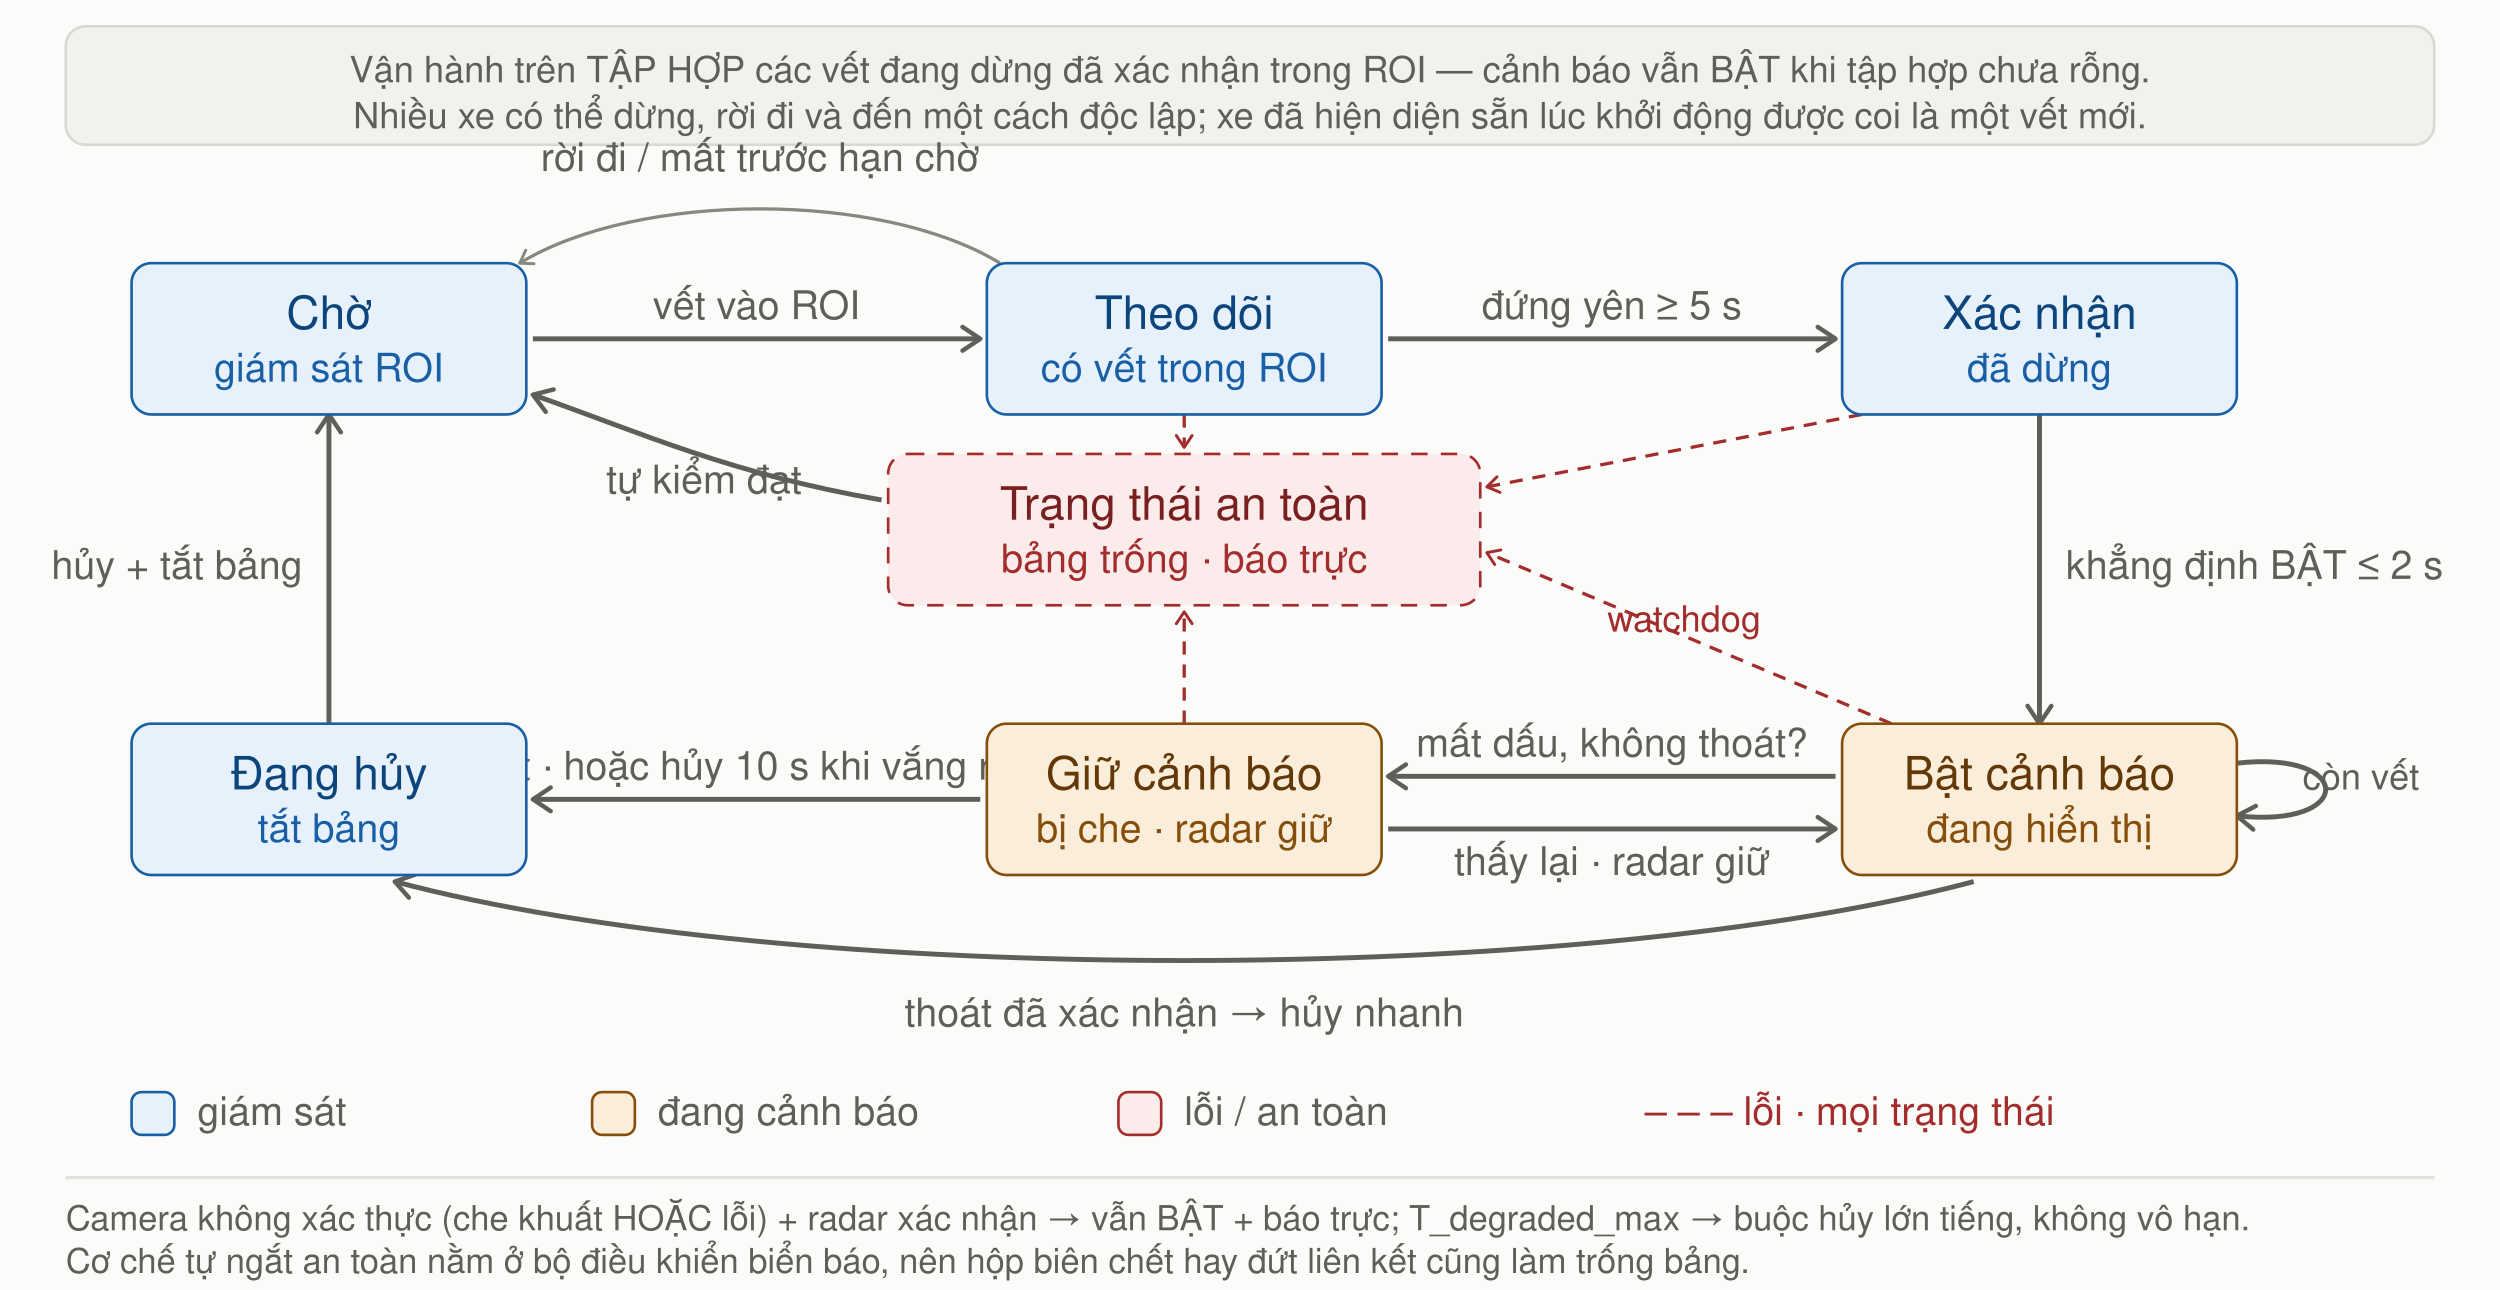
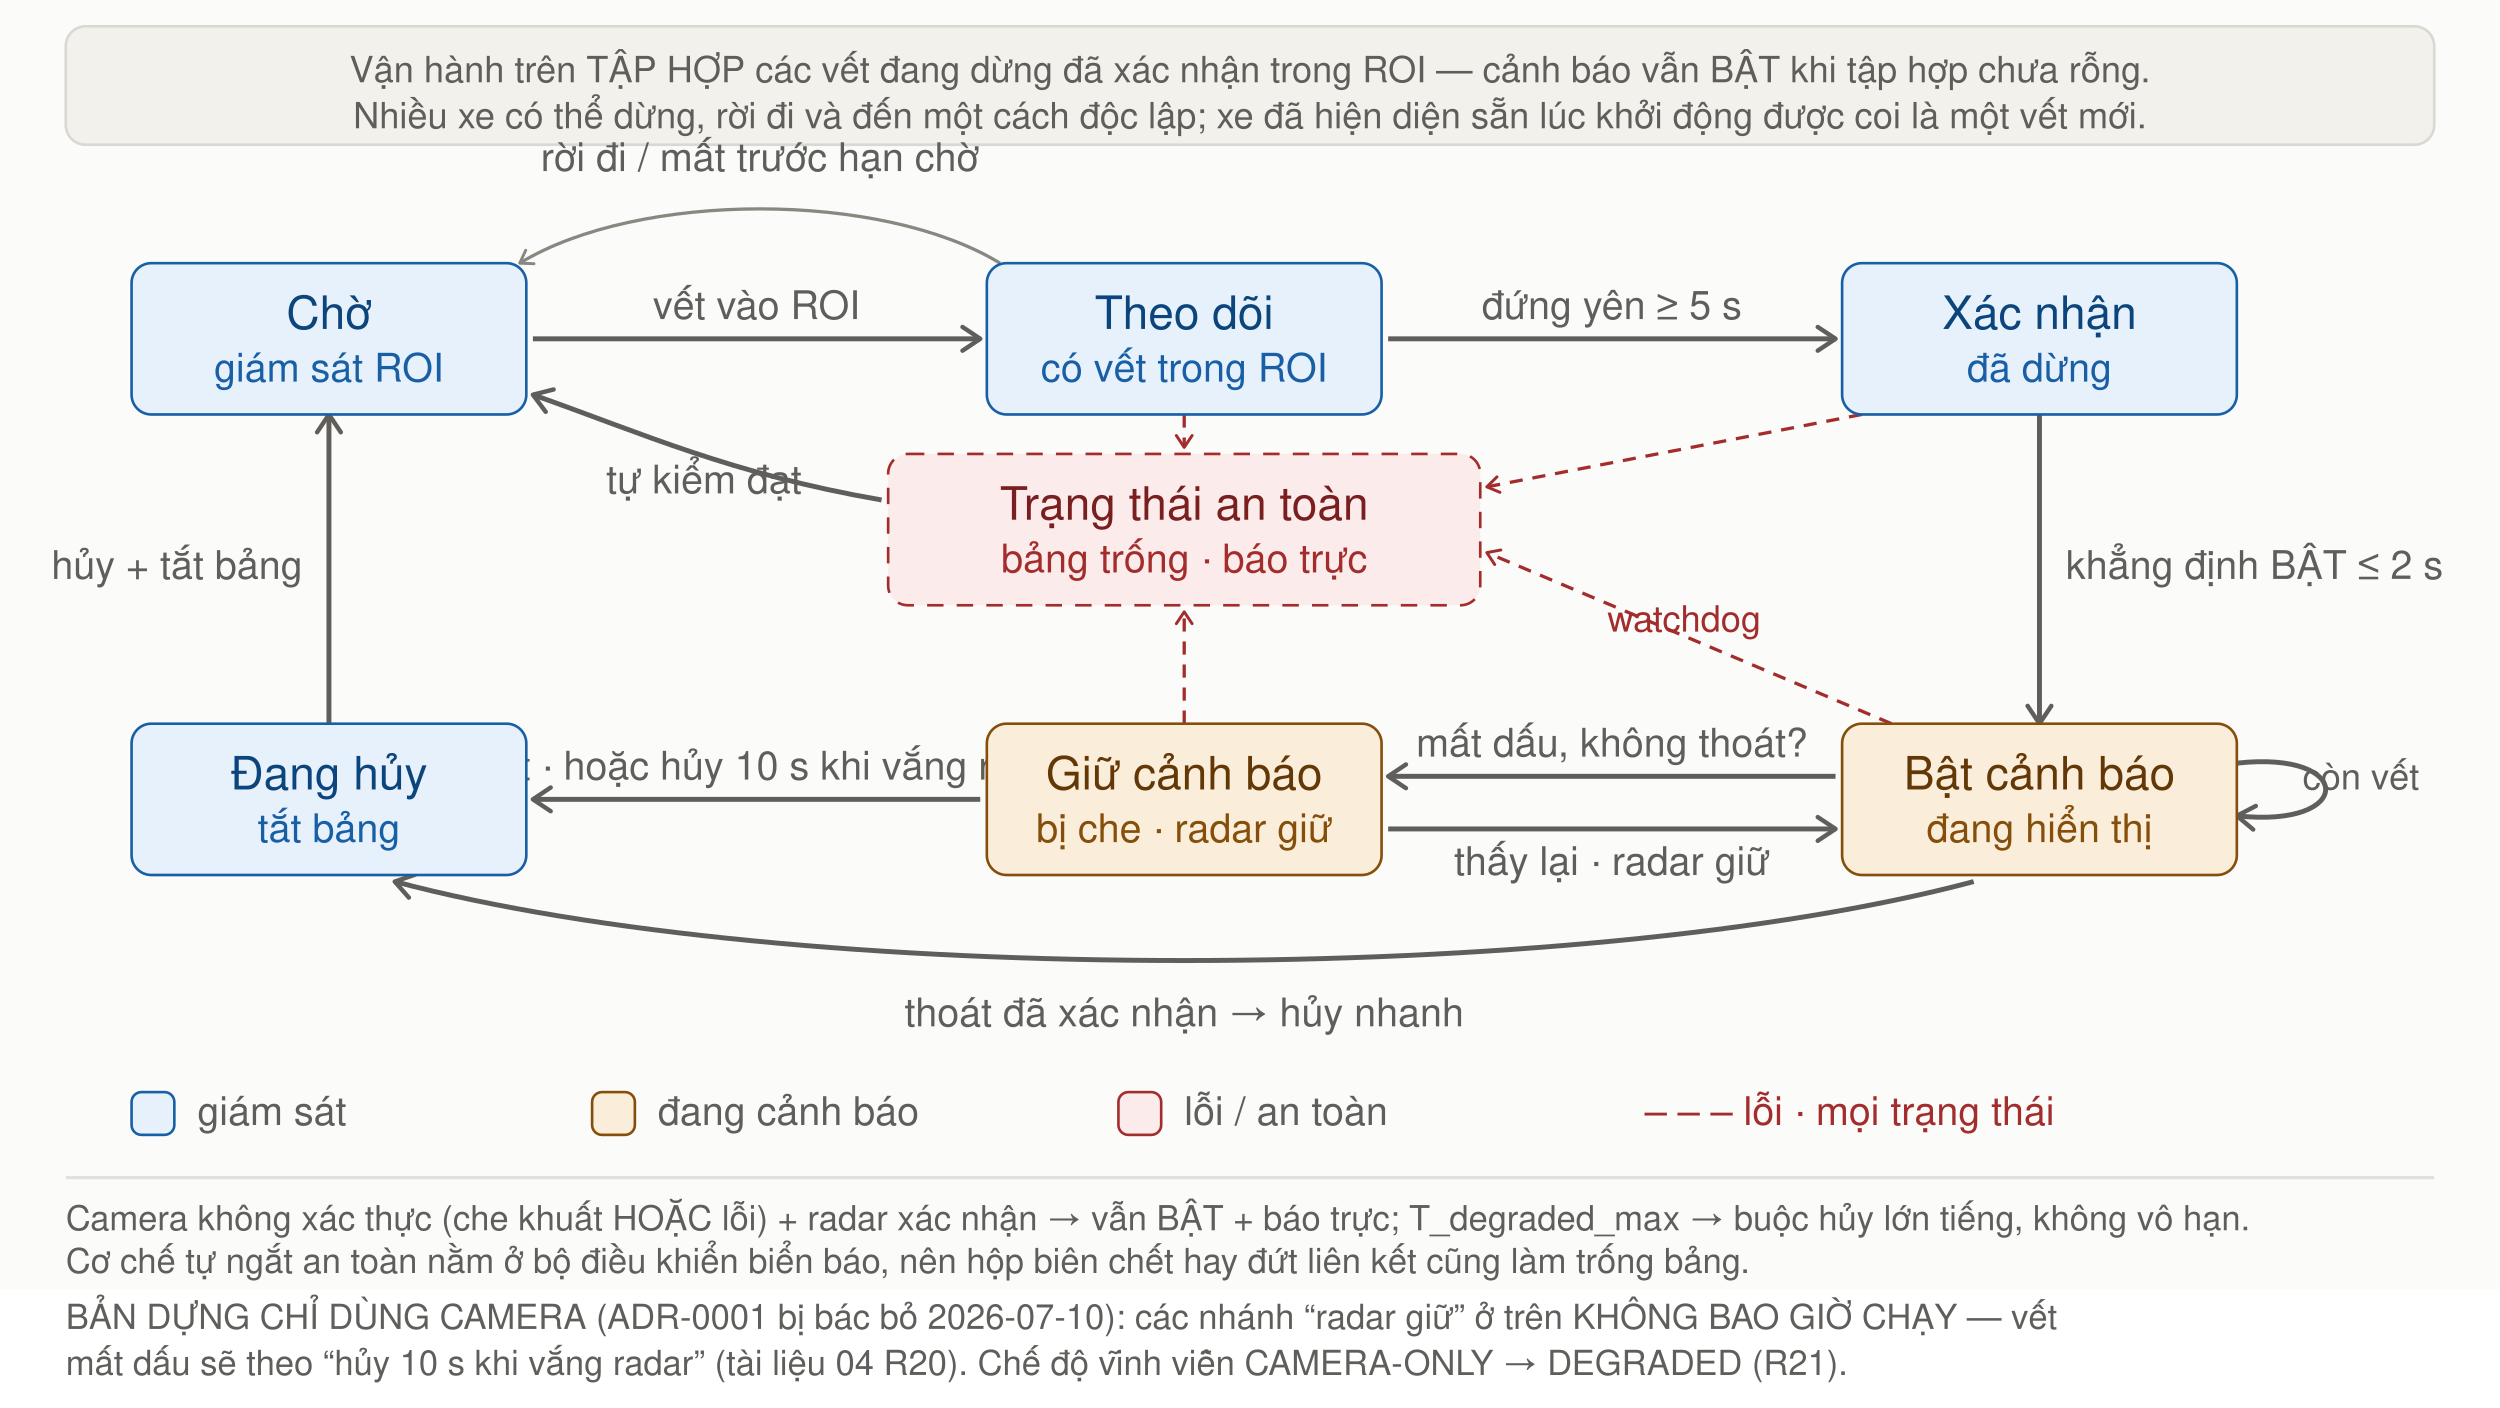
- <svg xmlns="http://www.w3.org/2000/svg" width="100%" viewBox="0 0 760 392" role="img" font-family="'Segoe UI', Helvetica, Arial, sans-serif">
+ <svg xmlns="http://www.w3.org/2000/svg" width="100%" viewBox="0 0 760 428" role="img" font-family="'Segoe UI', Helvetica, Arial, sans-serif">
  <defs>
    <marker id="arrow" viewBox="0 0 10 10" refX="8" refY="5" markerWidth="6" markerHeight="6" orient="auto-start-reverse">
      <path d="M2 1L8 5L2 9" fill="none" stroke="context-stroke" stroke-width="1.5" stroke-linecap="round" stroke-linejoin="round" />
    </marker>
  </defs>
  <rect x="0" y="0" width="760" height="392" fill="#FBFBF9" />
  <rect x="20" y="8" width="720" height="36" rx="6" fill="#F2F1EC" stroke="#D9D8D2" stroke-width="0.8" />
  <text x="380" y="25" font-size="11" fill="#5F5E5A" text-anchor="middle">Vận hành trên TẬP HỢP các vết đang dừng đã xác nhận trong ROI — cảnh báo vẫn BẬT khi tập hợp chưa rỗng.</text>
  <text x="380" y="39" font-size="11" fill="#5F5E5A" text-anchor="middle">Nhiều xe có thể dừng, rời đi và đến một cách độc lập; xe đã hiện diện sẵn lúc khởi động được coi là một vết mới.</text>
  <path d="M304 80 C 268 58 194 58 158 80" fill="none" stroke="#888780" stroke-width="1" marker-end="url(#arrow)" />
  <text x="231" y="52" font-size="12" fill="#5F5E5A" text-anchor="middle">rời đi / mất trước hạn chờ</text>
  <line x1="162" y1="103" x2="298" y2="103" stroke="#5F5E5A" stroke-width="1.5" marker-end="url(#arrow)" />
  <text x="230" y="97" font-size="12" fill="#5F5E5A" text-anchor="middle">vết vào ROI</text>
  <line x1="422" y1="103" x2="558" y2="103" stroke="#5F5E5A" stroke-width="1.5" marker-end="url(#arrow)" />
  <text x="490" y="97" font-size="12" fill="#5F5E5A" text-anchor="middle">đứng yên ≥ 5 s</text>
  <line x1="620" y1="126" x2="620" y2="220" stroke="#5F5E5A" stroke-width="1.5" marker-end="url(#arrow)" />
  <text x="628" y="176" font-size="12" fill="#5F5E5A" text-anchor="start">khẳng định BẬT ≤ 2 s</text>
  <line x1="558" y1="236" x2="422" y2="236" stroke="#5F5E5A" stroke-width="1.5" marker-end="url(#arrow)" />
  <text x="490" y="230" font-size="12" fill="#5F5E5A" text-anchor="middle">mất dấu, không thoát?</text>
  <line x1="422" y1="252" x2="558" y2="252" stroke="#5F5E5A" stroke-width="1.5" marker-end="url(#arrow)" />
  <text x="490" y="266" font-size="12" fill="#5F5E5A" text-anchor="middle">thấy lại · radar giữ</text>
  <line x1="298" y1="243" x2="162" y2="243" stroke="#5F5E5A" stroke-width="1.5" marker-end="url(#arrow)" />
  <text x="230" y="237" font-size="12" fill="#5F5E5A" text-anchor="middle">thoát · hoặc hủy 10 s khi vắng radar</text>
  <line x1="100" y1="220" x2="100" y2="126" stroke="#5F5E5A" stroke-width="1.5" marker-end="url(#arrow)" />
  <text x="92" y="176" font-size="12" fill="#5F5E5A" text-anchor="end">hủy + tắt bảng</text>
  <path d="M680 232 C 716 228 716 252 680 248" fill="none" stroke="#5F5E5A" stroke-width="1.5" marker-end="url(#arrow)" />
  <text x="700" y="240" font-size="11" fill="#5F5E5A" text-anchor="start">còn vết</text>
  <path d="M600 268 C 480 300 240 300 120 268" fill="none" stroke="#5F5E5A" stroke-width="1.5" marker-end="url(#arrow)" />
  <text x="360" y="312" font-size="12" fill="#5F5E5A" text-anchor="middle">thoát đã xác nhận → hủy nhanh</text>
  <line x1="360" y1="126" x2="360" y2="136" stroke="#A32D2D" stroke-width="1" stroke-dasharray="4 3" marker-end="url(#arrow)" />
  <line x1="360" y1="220" x2="360" y2="186" stroke="#A32D2D" stroke-width="1" stroke-dasharray="4 3" marker-end="url(#arrow)" />
  <line x1="566" y1="126" x2="452" y2="148" stroke="#A32D2D" stroke-width="1" stroke-dasharray="4 3" marker-end="url(#arrow)" />
  <line x1="575" y1="220" x2="452" y2="168" stroke="#A32D2D" stroke-width="1" stroke-dasharray="4 3" marker-end="url(#arrow)" />
  <text x="512" y="192" font-size="11" fill="#A32D2D" text-anchor="middle">watchdog</text>
  <path d="M268 152 C 222 144 196 132 162 120" fill="none" stroke="#5F5E5A" stroke-width="1.5" marker-end="url(#arrow)" />
  <text x="214" y="150" font-size="12" fill="#5F5E5A" text-anchor="middle">tự kiểm đạt</text>
  <rect x="40" y="80" width="120" height="46" rx="6" fill="#E6F1FB" stroke="#185FA5" stroke-width="0.8" />
  <text x="100" y="100" font-size="14" font-weight="500" fill="#0C447C" text-anchor="middle">Chờ</text>
  <text x="100" y="116" font-size="12" fill="#185FA5" text-anchor="middle">giám sát ROI</text>
  <rect x="300" y="80" width="120" height="46" rx="6" fill="#E6F1FB" stroke="#185FA5" stroke-width="0.8" />
  <text x="360" y="100" font-size="14" font-weight="500" fill="#0C447C" text-anchor="middle">Theo dõi</text>
  <text x="360" y="116" font-size="12" fill="#185FA5" text-anchor="middle">có vết trong ROI</text>
  <rect x="560" y="80" width="120" height="46" rx="6" fill="#E6F1FB" stroke="#185FA5" stroke-width="0.8" />
  <text x="620" y="100" font-size="14" font-weight="500" fill="#0C447C" text-anchor="middle">Xác nhận</text>
  <text x="620" y="116" font-size="12" fill="#185FA5" text-anchor="middle">đã dừng</text>
  <rect x="40" y="220" width="120" height="46" rx="6" fill="#E6F1FB" stroke="#185FA5" stroke-width="0.8" />
  <text x="100" y="240" font-size="14" font-weight="500" fill="#0C447C" text-anchor="middle">Đang hủy</text>
  <text x="100" y="256" font-size="12" fill="#185FA5" text-anchor="middle">tắt bảng</text>
  <rect x="300" y="220" width="120" height="46" rx="6" fill="#FAEEDA" stroke="#854F0B" stroke-width="0.8" />
  <text x="360" y="240" font-size="14" font-weight="500" fill="#633806" text-anchor="middle">Giữ cảnh báo</text>
  <text x="360" y="256" font-size="12" fill="#854F0B" text-anchor="middle">bị che · radar giữ</text>
  <rect x="560" y="220" width="120" height="46" rx="6" fill="#FAEEDA" stroke="#854F0B" stroke-width="0.8" />
  <text x="620" y="240" font-size="14" font-weight="500" fill="#633806" text-anchor="middle">Bật cảnh báo</text>
  <text x="620" y="256" font-size="12" fill="#854F0B" text-anchor="middle">đang hiển thị</text>
  <rect x="270" y="138" width="180" height="46" rx="6" fill="#FCEBEB" stroke="#A32D2D" stroke-width="0.8" stroke-dasharray="5 4" />
  <text x="360" y="158" font-size="14" font-weight="500" fill="#791F1F" text-anchor="middle">Trạng thái an toàn</text>
  <text x="360" y="174" font-size="12" fill="#A32D2D" text-anchor="middle">bảng trống · báo trực</text>
  <rect x="40" y="332" width="13" height="13" rx="3" fill="#E6F1FB" stroke="#185FA5" stroke-width="0.8" />
  <text x="60" y="342" font-size="12" fill="#5F5E5A">giám sát</text>
  <rect x="180" y="332" width="13" height="13" rx="3" fill="#FAEEDA" stroke="#854F0B" stroke-width="0.8" />
  <text x="200" y="342" font-size="12" fill="#5F5E5A">đang cảnh báo</text>
  <rect x="340" y="332" width="13" height="13" rx="3" fill="#FCEBEB" stroke="#A32D2D" stroke-width="0.8" />
  <text x="360" y="342" font-size="12" fill="#5F5E5A">lỗi / an toàn</text>
  <text x="500" y="342" font-size="12" fill="#A32D2D">– – – lỗi · mọi trạng thái</text>
  <line x1="20" y1="358" x2="740" y2="358" stroke="#E2E1DB" stroke-width="1" />
  <text x="20" y="374" font-size="10.5" fill="#5F5E5A">Camera không xác thực (che khuất HOẶC lỗi) + radar xác nhận → vẫn BẬT + báo trực; T_degraded_max → buộc hủy lớn tiếng, không vô hạn.</text>
  <text x="20" y="387" font-size="10.5" fill="#5F5E5A">Cơ chế tự ngắt an toàn nằm ở bộ điều khiển biển báo, nên hộp biên chết hay đứt liên kết cũng làm trống bảng.</text>
+   <text x="20" y="404" font-size="10.5" fill="#5F5E5A">BẢN DỰNG CHỈ DÙNG CAMERA (ADR-0001 bị bác bỏ 2026-07-10): các nhánh “radar giữ” ở trên KHÔNG BAO GIỜ CHẠY — vết</text>
+   <text x="20" y="418" font-size="10.5" fill="#5F5E5A">mất dấu sẽ theo “hủy 10 s khi vắng radar” (tài liệu 04 R20). Chế độ vĩnh viễn CAMERA-ONLY → DEGRADED (R21).</text>
</svg>
